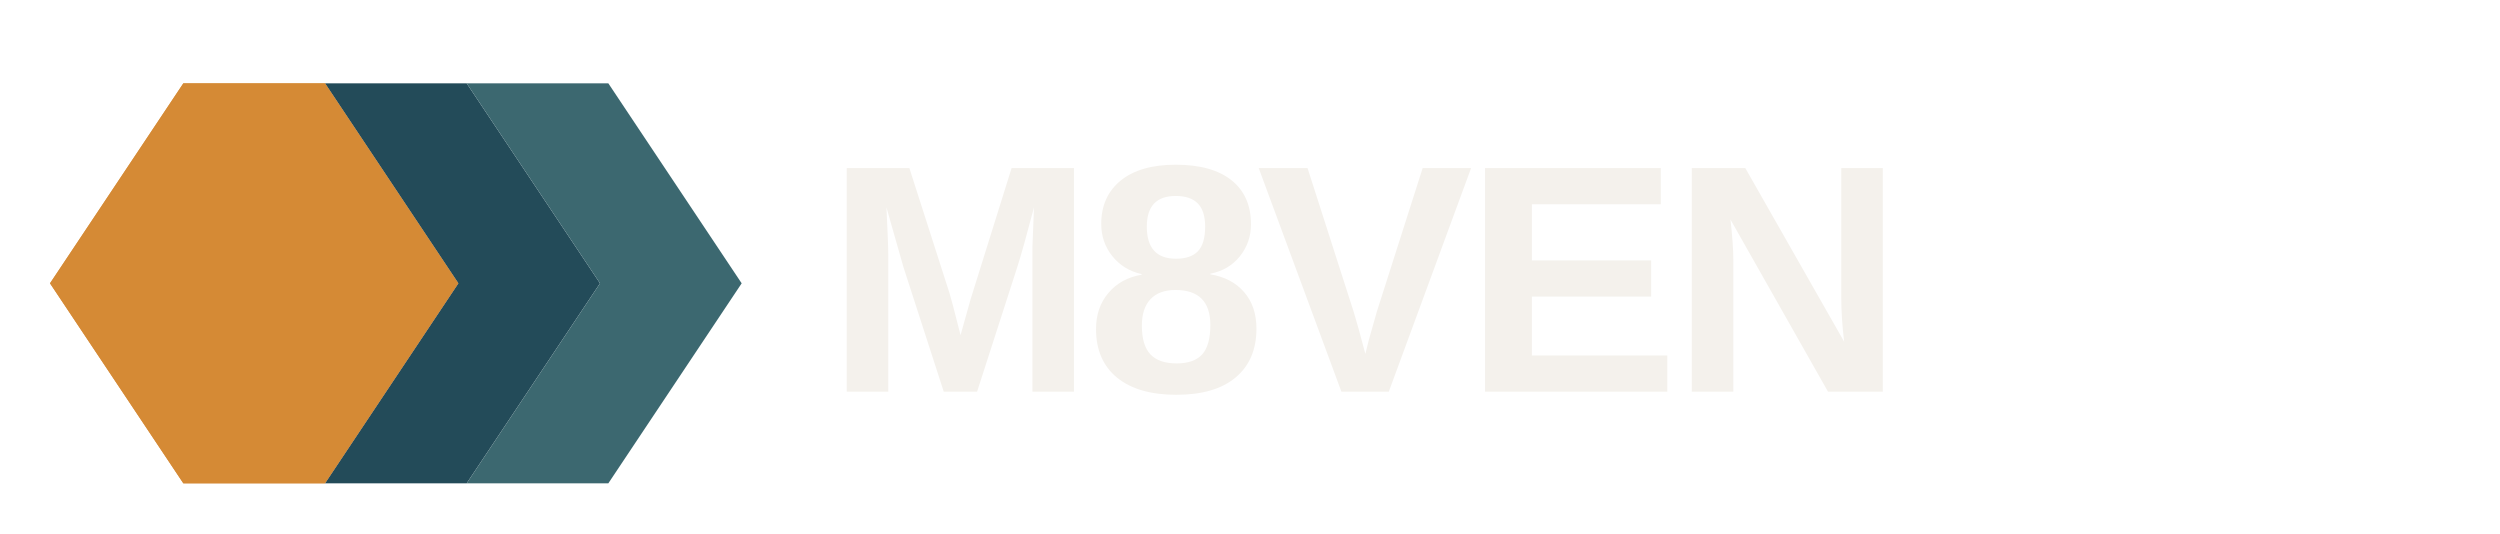
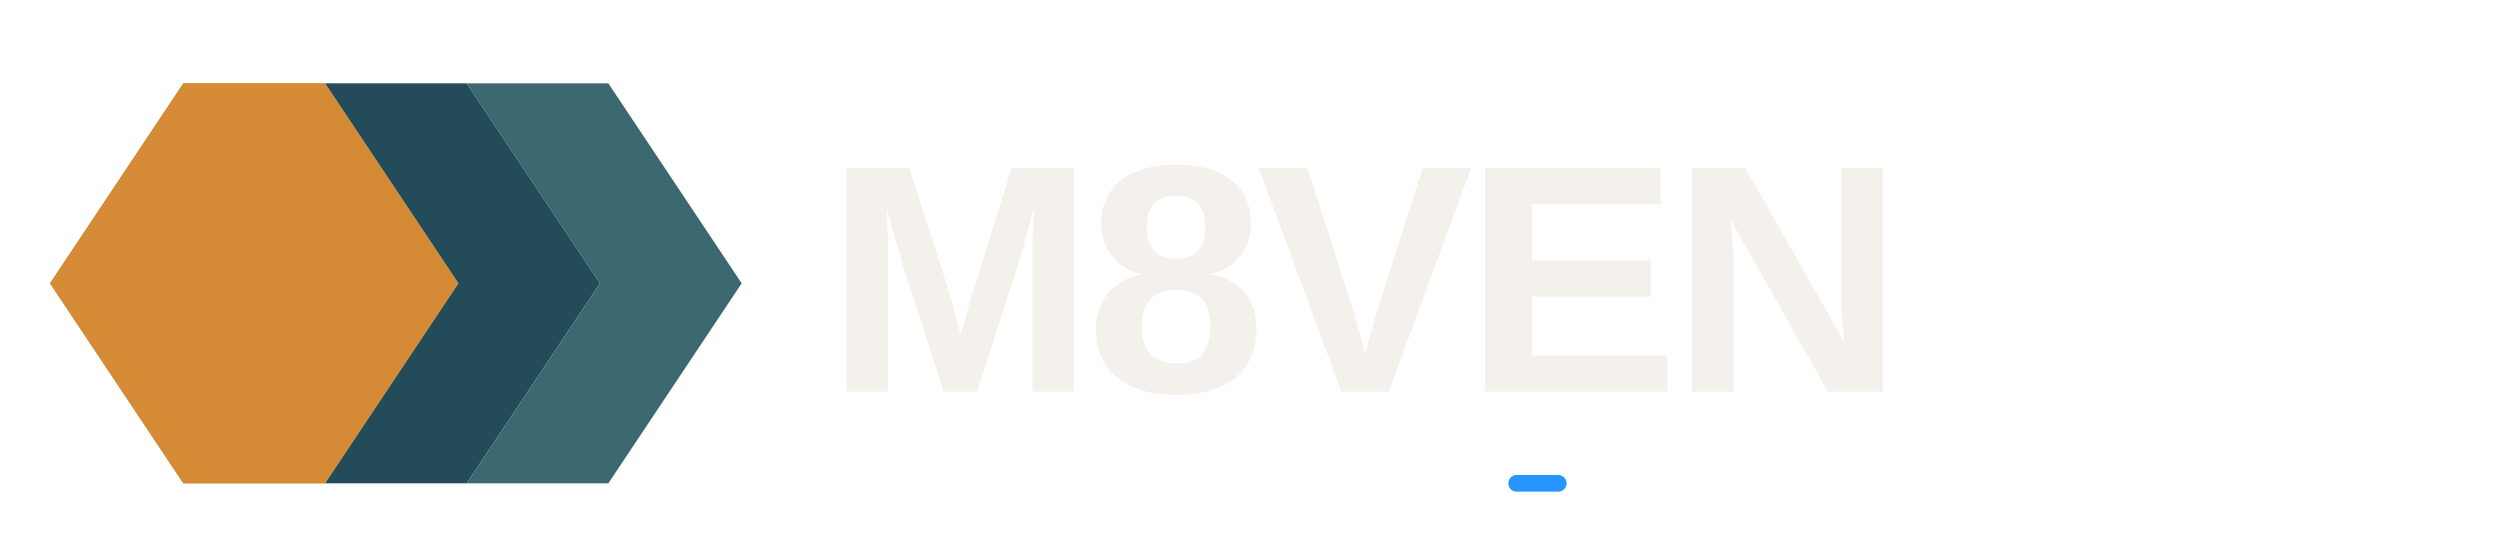
<svg xmlns="http://www.w3.org/2000/svg" width="300" height="64" viewBox="0 0 300 64" role="img" aria-labelledby="title">
  <g transform="translate(4 7)">
    <path d="M18 3 35 3 51 27 35 51 18 51 2 27Z" fill="#D58A35" />
    <path d="M35 3 52 3 68 27 52 51 35 51 51 27Z" fill="#234B59" />
    <path d="M52 3 69 3 85 27 69 51 52 51 68 27Z" fill="#3C6870" />
    <path d="M18 3 35 3 51 27 35 51 18 51 2 27Z" fill="#D58A35" opacity=".88" />
  </g>
  <text x="99" y="47" fill="#F4F1EC" font-family="Arial, Helvetica, sans-serif" font-size="39" font-weight="700" letter-spacing="-1.2">M8VEN</text>
+   <rect x="181" y="57" width="7" height="2" rx="1" fill="#2696FF" />
</svg>
